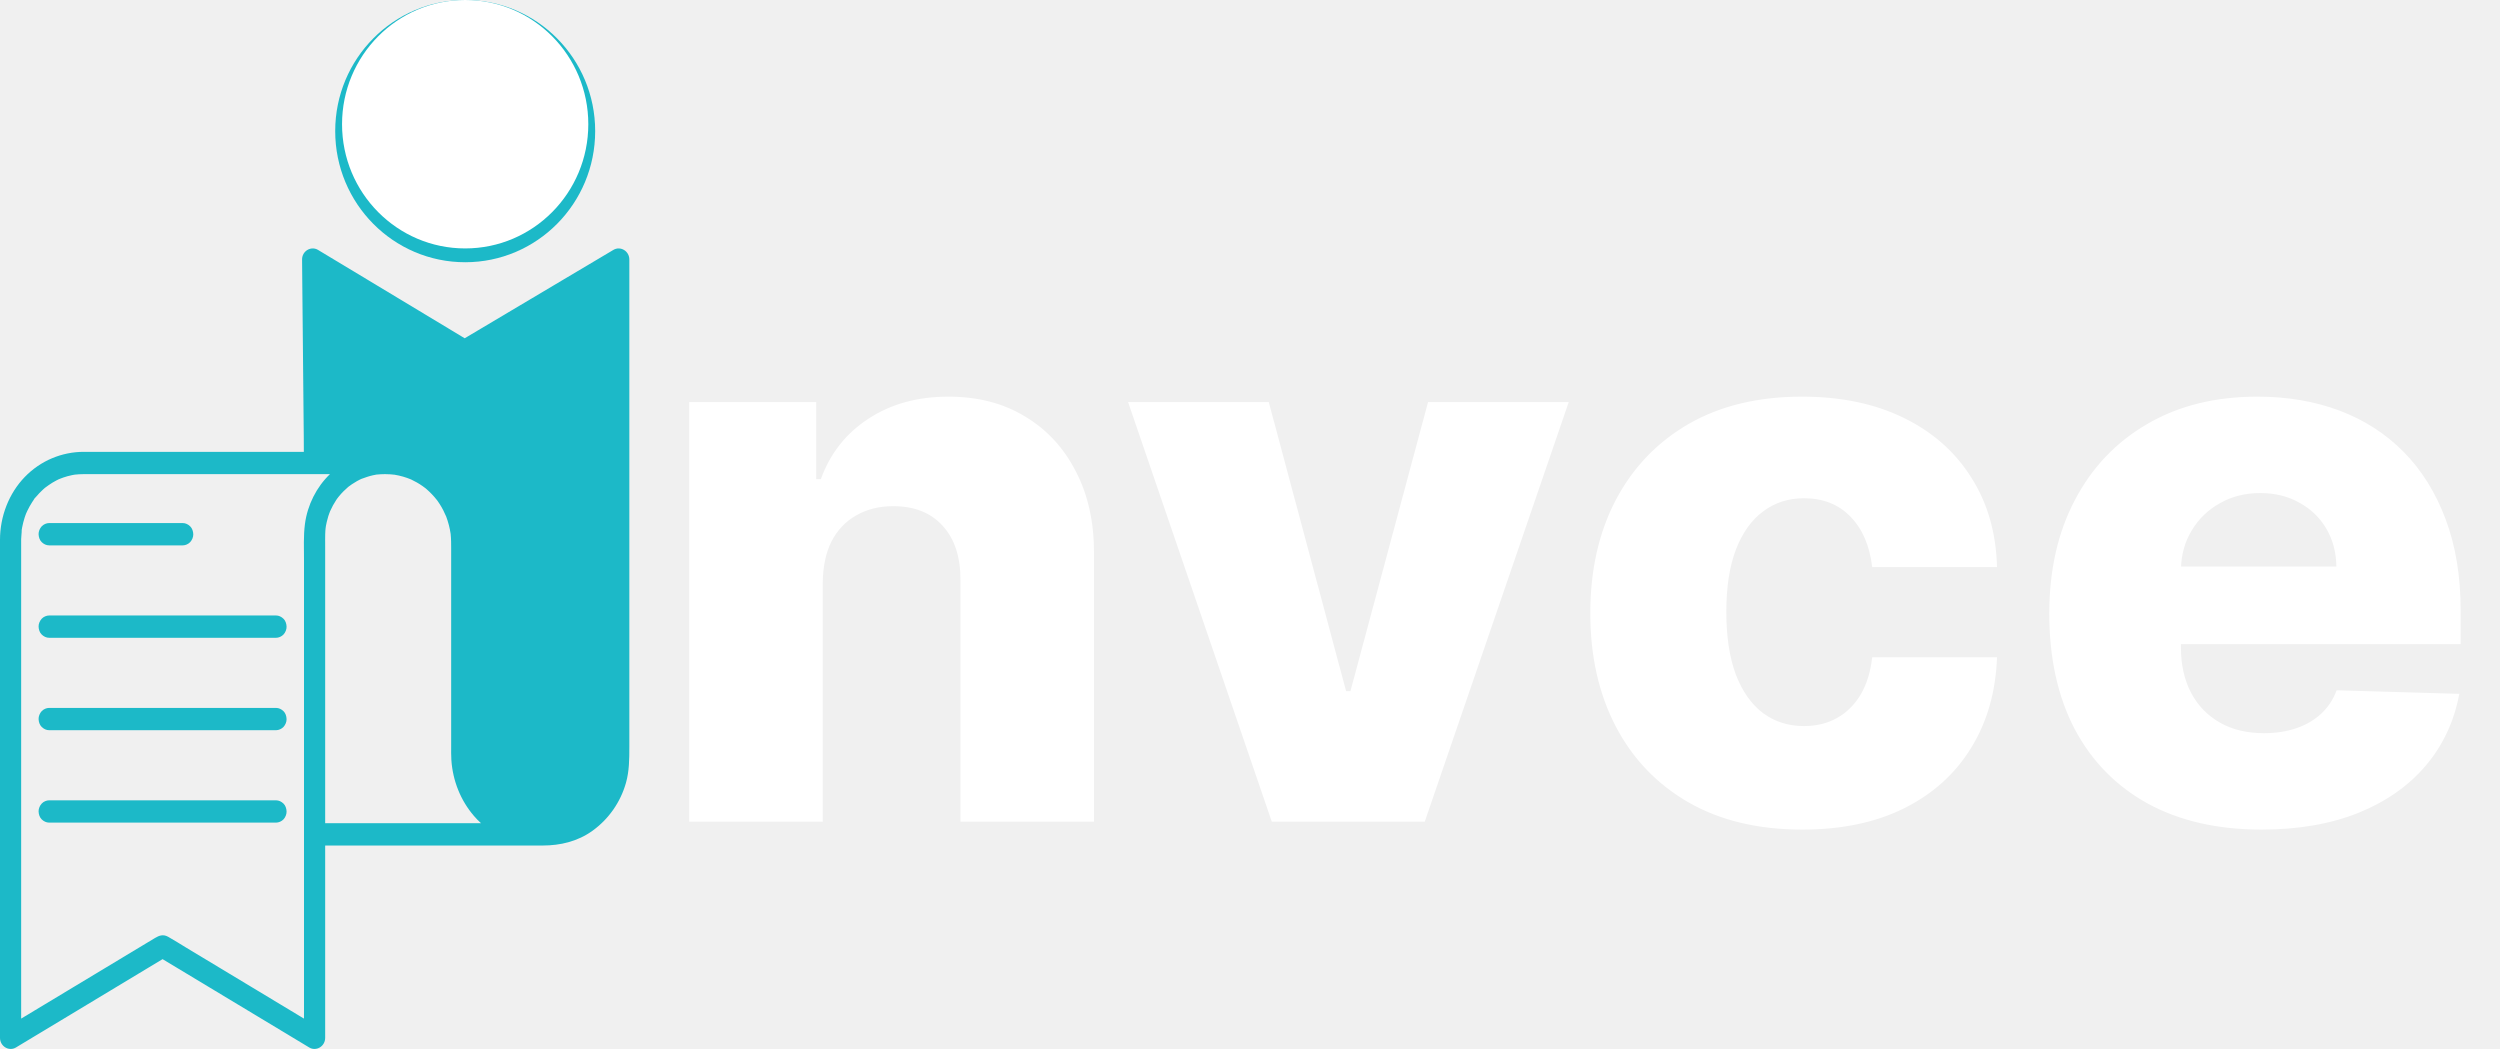
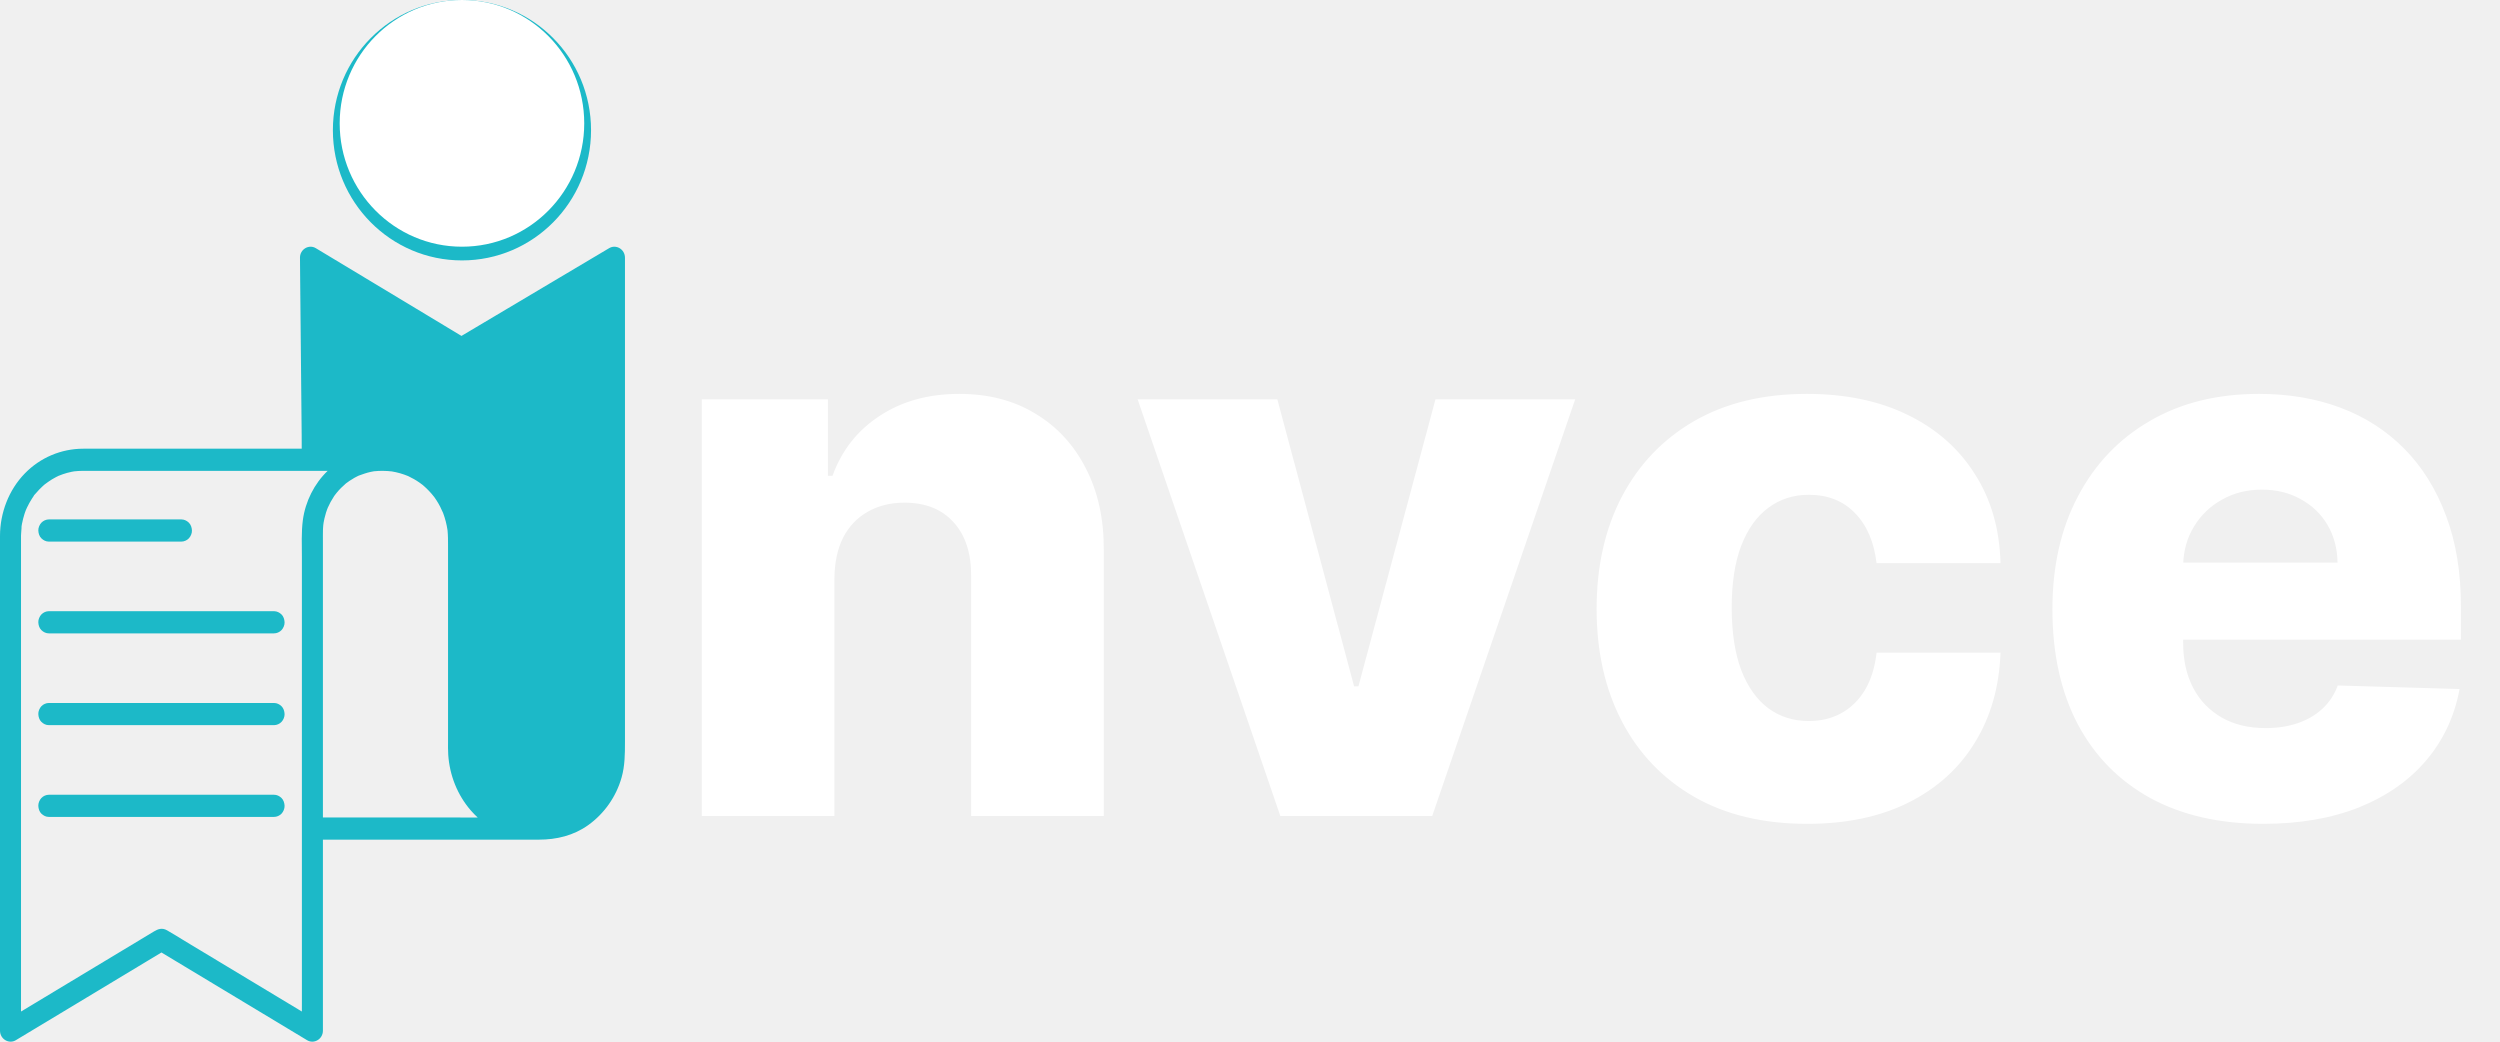
- <svg xmlns="http://www.w3.org/2000/svg" width="143" height="60" viewBox="0 0 143 60" fill="none">
-   <path d="M35.998 14.905C35.997 14.885 35.998 14.865 35.998 14.845C35.998 14.355 35.485 14.057 35.087 14.294C34.094 14.883 33.101 15.473 32.109 16.063C30.527 17.004 28.944 17.944 27.363 18.884C27.102 19.039 26.841 19.194 26.581 19.349C25.703 18.82 24.825 18.291 23.948 17.762C22.387 16.822 20.826 15.882 19.266 14.942C18.907 14.726 18.548 14.51 18.189 14.294C17.795 14.056 17.274 14.356 17.279 14.845C17.282 15.231 17.286 15.618 17.289 16.005C17.298 16.928 17.307 17.852 17.316 18.775C17.327 19.898 17.337 21.02 17.348 22.143C17.358 23.11 17.367 24.076 17.376 25.043C17.379 25.31 17.378 25.578 17.379 25.845C17.279 25.845 17.18 25.845 17.079 25.845C16.31 25.845 15.54 25.845 14.771 25.845C13.757 25.845 12.743 25.845 11.729 25.845C10.686 25.845 9.642 25.845 8.599 25.845C7.757 25.845 6.915 25.845 6.073 25.845C5.647 25.845 5.221 25.845 4.795 25.845C3.537 25.846 2.32 26.349 1.419 27.281C0.51 28.221 0.003 29.529 0 30.87C-0 31.102 0 31.333 0 31.565C0 32.084 0 32.603 0 33.122C0 33.872 0 34.622 0 35.372C0 36.303 0 37.233 0 38.164C0 39.21 0 40.256 0 41.301C0 42.411 0 43.52 0 44.63C0 45.747 0 46.865 0 47.983C0 49.052 0 50.121 0 51.191C0 52.157 0 53.123 0 54.089C0 54.895 0 55.701 0 56.508C0 57.099 0 57.691 0 58.282C0 58.602 0 58.924 0 59.245C0 59.285 0 59.325 0 59.365C0 59.852 0.514 60.156 0.911 59.916C1.89 59.327 2.869 58.737 3.848 58.148C5.408 57.208 6.969 56.267 8.529 55.327C8.786 55.172 9.043 55.018 9.3 54.863C10.177 55.391 11.054 55.919 11.931 56.448C13.492 57.388 15.053 58.328 16.613 59.268C16.972 59.484 17.331 59.7 17.689 59.916C18.087 60.156 18.6 59.852 18.6 59.365C18.6 59.03 18.6 58.695 18.6 58.359C18.6 57.467 18.6 56.574 18.6 55.681C18.6 54.401 18.6 53.121 18.6 51.841C18.6 50.682 18.6 49.523 18.6 48.364C18.891 48.364 19.182 48.364 19.473 48.364C19.923 48.364 20.373 48.364 20.823 48.364C21.372 48.364 21.921 48.364 22.47 48.364C23.069 48.364 23.668 48.364 24.267 48.364C24.877 48.364 25.485 48.364 26.094 48.364C26.658 48.364 27.222 48.364 27.786 48.364C28.264 48.364 28.742 48.364 29.221 48.364C29.565 48.364 29.909 48.364 30.253 48.364C30.415 48.364 30.577 48.365 30.74 48.364C30.747 48.364 30.754 48.364 30.762 48.364C30.842 48.364 30.922 48.364 31.003 48.364C31.015 48.364 31.026 48.364 31.038 48.364C32.053 48.364 33.041 48.131 33.89 47.52C34.804 46.862 35.49 45.898 35.806 44.776C35.995 44.101 35.998 43.423 35.998 42.732C35.998 41.961 35.998 41.191 35.998 40.421C35.998 39.23 35.998 38.039 35.998 36.848C35.998 35.396 35.998 33.945 35.998 32.493C35.998 30.925 35.998 29.357 35.998 27.79C35.998 26.27 35.998 24.75 35.998 23.23C35.998 21.901 35.998 20.573 35.998 19.245C35.998 18.269 35.998 17.292 35.998 16.316C35.998 15.845 36.003 15.375 35.998 14.905ZM15.338 57.029C13.773 56.087 12.209 55.145 10.645 54.202C10.302 53.996 9.963 53.776 9.614 53.582C9.337 53.428 9.105 53.509 8.87 53.651C8.693 53.757 8.516 53.864 8.34 53.97C6.848 54.868 5.357 55.767 3.865 56.665C2.98 57.198 2.095 57.731 1.21 58.265C1.21 58.003 1.21 57.742 1.21 57.481C1.21 56.778 1.21 56.076 1.21 55.374C1.21 54.486 1.21 53.598 1.21 52.71C1.21 51.691 1.21 50.672 1.21 49.654C1.21 48.559 1.21 47.465 1.21 46.371C1.21 45.255 1.21 44.14 1.21 43.025C1.21 41.944 1.21 40.863 1.21 39.782C1.21 38.791 1.21 37.799 1.21 36.807C1.21 35.96 1.21 35.112 1.21 34.265C1.21 33.616 1.21 32.968 1.21 32.319C1.21 31.926 1.21 31.533 1.21 31.14C1.21 31.054 1.21 30.969 1.21 30.883C1.21 30.872 1.21 30.86 1.21 30.848C1.211 30.671 1.245 30.489 1.242 30.313C1.243 30.306 1.244 30.299 1.245 30.293C1.252 30.248 1.26 30.205 1.268 30.161C1.286 30.066 1.307 29.973 1.331 29.88C1.354 29.787 1.381 29.696 1.41 29.605C1.423 29.564 1.438 29.523 1.452 29.482C1.458 29.465 1.484 29.398 1.492 29.377C1.5 29.358 1.508 29.34 1.511 29.333C1.529 29.293 1.547 29.254 1.565 29.215C1.605 29.131 1.647 29.049 1.693 28.968C1.737 28.887 1.785 28.808 1.834 28.731C1.857 28.695 1.881 28.66 1.905 28.625C1.917 28.607 1.929 28.59 1.94 28.572C1.983 28.51 1.942 28.558 1.925 28.589C1.953 28.524 2.034 28.453 2.077 28.401C2.136 28.331 2.197 28.264 2.259 28.199C2.322 28.133 2.387 28.07 2.453 28.009C2.484 27.98 2.515 27.952 2.547 27.925C2.557 27.917 2.567 27.908 2.577 27.9C2.715 27.799 2.85 27.698 2.996 27.61C3.073 27.563 3.152 27.519 3.232 27.478C3.269 27.458 3.307 27.441 3.344 27.422C3.348 27.42 3.352 27.417 3.358 27.414C3.361 27.413 3.366 27.411 3.371 27.409C3.533 27.343 3.697 27.284 3.866 27.238C3.954 27.214 4.044 27.193 4.133 27.175C4.172 27.167 4.21 27.161 4.249 27.154C4.264 27.152 4.282 27.149 4.289 27.148C4.441 27.131 4.593 27.123 4.745 27.122C4.769 27.122 4.793 27.122 4.816 27.122C4.977 27.122 5.137 27.122 5.297 27.122C5.974 27.122 6.65 27.122 7.326 27.122C8.296 27.122 9.267 27.122 10.238 27.122C11.285 27.122 12.333 27.122 13.381 27.122C14.29 27.122 15.199 27.122 16.108 27.122C16.661 27.122 17.214 27.122 17.768 27.122C17.843 27.122 17.919 27.122 17.995 27.122C18.126 27.122 18.258 27.122 18.39 27.122C18.55 27.122 18.711 27.122 18.872 27.122C18.106 27.854 17.587 28.885 17.444 29.962C17.352 30.659 17.389 31.375 17.389 32.076C17.389 32.32 17.389 32.563 17.389 32.807C17.389 33.303 17.389 33.799 17.389 34.295C17.389 35.312 17.389 36.329 17.389 37.346C17.389 38.715 17.389 40.085 17.389 41.454C17.389 42.992 17.389 44.531 17.389 46.069C17.389 47.606 17.389 49.144 17.389 50.681C17.389 52.045 17.389 53.408 17.389 54.771C17.389 55.787 17.389 56.802 17.389 57.818C17.389 57.966 17.388 58.115 17.387 58.264C16.705 57.853 16.021 57.441 15.338 57.029ZM24.718 47.087C24.109 47.087 23.5 47.087 22.892 47.087C22.328 47.087 21.764 47.087 21.2 47.087C20.721 47.087 20.243 47.087 19.765 47.087C19.421 47.087 19.077 47.087 18.733 47.087C18.689 47.087 18.644 47.087 18.6 47.087C18.6 45.63 18.6 44.172 18.6 42.715C18.6 41.293 18.6 39.871 18.6 38.449C18.6 37.32 18.6 36.191 18.6 35.062C18.6 34.397 18.6 33.732 18.6 33.067C18.6 32.457 18.6 31.847 18.6 31.237C18.6 31.005 18.595 30.772 18.602 30.54C18.604 30.479 18.607 30.418 18.611 30.357C18.614 30.319 18.617 30.282 18.621 30.244C18.621 30.241 18.621 30.236 18.622 30.23C18.618 30.302 18.623 30.214 18.627 30.19C18.632 30.153 18.638 30.116 18.644 30.079C18.657 30.006 18.672 29.934 18.688 29.862C18.715 29.747 18.745 29.634 18.78 29.522C18.8 29.459 18.822 29.398 18.844 29.337C18.846 29.33 18.85 29.318 18.854 29.307C18.853 29.308 18.853 29.31 18.852 29.312C18.822 29.409 18.87 29.268 18.879 29.248C18.979 29.019 19.099 28.8 19.236 28.593C19.252 28.57 19.269 28.547 19.284 28.523C19.286 28.521 19.287 28.519 19.289 28.517C19.323 28.472 19.357 28.427 19.393 28.384C19.473 28.286 19.557 28.193 19.646 28.104C19.729 28.02 19.817 27.94 19.906 27.863C19.924 27.847 19.998 27.797 19.925 27.846C19.84 27.903 19.952 27.826 19.962 27.819C20.017 27.777 20.074 27.737 20.131 27.698C20.223 27.636 20.317 27.578 20.414 27.523C20.468 27.493 20.524 27.464 20.579 27.436C20.605 27.424 20.63 27.412 20.654 27.4C20.657 27.398 20.659 27.398 20.661 27.397C20.661 27.397 20.662 27.396 20.662 27.396C20.889 27.316 21.108 27.233 21.343 27.183C21.406 27.169 21.468 27.159 21.531 27.147C21.537 27.146 21.542 27.145 21.547 27.144C21.562 27.143 21.577 27.143 21.583 27.142C21.713 27.129 21.843 27.123 21.974 27.122C22.001 27.122 22.027 27.122 22.054 27.122C22.058 27.122 22.062 27.122 22.066 27.122C22.234 27.123 22.402 27.134 22.57 27.154C22.892 27.207 23.207 27.297 23.51 27.423C23.74 27.531 23.962 27.657 24.171 27.804C24.23 27.846 24.288 27.889 24.345 27.933C24.346 27.934 24.347 27.935 24.348 27.936C24.369 27.953 24.389 27.97 24.409 27.988C24.514 28.08 24.615 28.176 24.711 28.278C24.808 28.38 24.9 28.486 24.987 28.597C25.003 28.618 25.02 28.64 25.036 28.661C25.037 28.662 25.038 28.663 25.038 28.665C25.078 28.721 25.116 28.778 25.153 28.836C25.296 29.06 25.418 29.298 25.522 29.546C25.641 29.865 25.727 30.197 25.777 30.536C25.808 30.836 25.807 31.136 25.807 31.439C25.807 31.875 25.807 32.311 25.807 32.748C25.807 33.403 25.807 34.058 25.807 34.713C25.807 35.475 25.807 36.237 25.807 36.999C25.807 37.766 25.807 38.533 25.807 39.3C25.807 39.967 25.807 40.633 25.807 41.3C25.807 41.761 25.807 42.223 25.807 42.684C25.807 42.946 25.8 43.209 25.818 43.47C25.898 44.664 26.348 45.787 27.112 46.674C27.237 46.82 27.372 46.958 27.514 47.088C27.181 47.088 26.848 47.088 26.515 47.088C25.917 47.087 25.318 47.087 24.718 47.087Z" fill="#1CB9C8" />
+ <svg xmlns="http://www.w3.org/2000/svg" width="144" height="60" viewBox="0 0 144 60" fill="none">
+   <path d="M35.998 14.905C35.997 14.885 35.998 14.865 35.998 14.845C35.998 14.355 35.485 14.057 35.087 14.294C34.094 14.883 33.101 15.474 32.109 16.063C30.527 17.004 28.944 17.944 27.363 18.884C27.102 19.039 26.841 19.194 26.581 19.349C25.703 18.82 24.825 18.291 23.948 17.762C22.387 16.822 20.826 15.882 19.266 14.942C18.907 14.726 18.548 14.51 18.189 14.294C17.795 14.056 17.274 14.356 17.279 14.845C17.282 15.232 17.286 15.618 17.289 16.005C17.298 16.928 17.307 17.852 17.316 18.775C17.327 19.898 17.337 21.02 17.348 22.143C17.358 23.11 17.367 24.076 17.376 25.043C17.379 25.31 17.378 25.578 17.379 25.845C17.279 25.845 17.18 25.845 17.079 25.845C16.31 25.845 15.54 25.845 14.771 25.845C13.757 25.845 12.743 25.845 11.729 25.845C10.686 25.845 9.642 25.845 8.599 25.845C7.757 25.845 6.915 25.845 6.073 25.845C5.647 25.845 5.221 25.845 4.795 25.845C3.537 25.846 2.32 26.349 1.419 27.281C0.51 28.221 0.003 29.529 0 30.87C-0 31.102 0 31.333 0 31.565C0 32.084 0 32.603 0 33.122C0 33.872 0 34.622 0 35.372C0 36.303 0 37.233 0 38.164C0 39.21 0 40.256 0 41.301C0 42.411 0 43.52 0 44.63C0 45.747 0 46.865 0 47.983C0 49.052 0 50.121 0 51.191C0 52.157 0 53.123 0 54.089C0 54.895 0 55.701 0 56.508C0 57.099 0 57.691 0 58.282C0 58.602 0 58.924 0 59.245C0 59.285 0 59.325 0 59.365C0 59.853 0.514 60.156 0.911 59.916C1.89 59.327 2.869 58.737 3.848 58.148C5.408 57.208 6.969 56.267 8.529 55.327C8.786 55.172 9.043 55.018 9.3 54.863C10.177 55.391 11.054 55.919 11.931 56.448C13.492 57.388 15.053 58.328 16.613 59.268C16.972 59.484 17.331 59.7 17.689 59.916C18.087 60.156 18.6 59.853 18.6 59.365C18.6 59.03 18.6 58.695 18.6 58.359C18.6 57.467 18.6 56.574 18.6 55.681C18.6 54.402 18.6 53.121 18.6 51.841C18.6 50.682 18.6 49.523 18.6 48.364C18.891 48.364 19.182 48.364 19.473 48.364C19.923 48.364 20.373 48.364 20.823 48.364C21.372 48.364 21.921 48.364 22.47 48.364C23.069 48.364 23.668 48.364 24.267 48.364C24.877 48.364 25.485 48.364 26.094 48.364C26.658 48.364 27.222 48.364 27.786 48.364C28.264 48.364 28.742 48.364 29.221 48.364C29.565 48.364 29.909 48.364 30.253 48.364C30.415 48.364 30.577 48.365 30.74 48.364C30.747 48.364 30.754 48.364 30.762 48.364C30.842 48.364 30.922 48.364 31.003 48.364C31.015 48.364 31.026 48.364 31.038 48.364C32.053 48.364 33.041 48.131 33.89 47.52C34.804 46.862 35.49 45.898 35.806 44.776C35.995 44.101 35.998 43.423 35.998 42.732C35.998 41.961 35.998 41.191 35.998 40.421C35.998 39.23 35.998 38.039 35.998 36.848C35.998 35.397 35.998 33.945 35.998 32.493C35.998 30.925 35.998 29.357 35.998 27.79C35.998 26.27 35.998 24.75 35.998 23.23C35.998 21.901 35.998 20.573 35.998 19.245C35.998 18.269 35.998 17.292 35.998 16.316C35.998 15.845 36.003 15.375 35.998 14.905ZM15.338 57.029C13.773 56.087 12.209 55.145 10.645 54.202C10.302 53.996 9.963 53.776 9.614 53.582C9.337 53.428 9.105 53.509 8.87 53.651C8.693 53.757 8.516 53.864 8.34 53.97C6.848 54.868 5.357 55.767 3.865 56.665C2.98 57.198 2.095 57.731 1.21 58.265C1.21 58.003 1.21 57.742 1.21 57.481C1.21 56.778 1.21 56.076 1.21 55.374C1.21 54.486 1.21 53.598 1.21 52.71C1.21 51.691 1.21 50.672 1.21 49.654C1.21 48.559 1.21 47.465 1.21 46.371C1.21 45.256 1.21 44.14 1.21 43.025C1.21 41.944 1.21 40.863 1.21 39.782C1.21 38.791 1.21 37.799 1.21 36.807C1.21 35.96 1.21 35.112 1.21 34.265C1.21 33.616 1.21 32.968 1.21 32.319C1.21 31.926 1.21 31.533 1.21 31.14C1.21 31.054 1.21 30.969 1.21 30.883C1.21 30.872 1.21 30.86 1.21 30.848C1.211 30.671 1.245 30.489 1.242 30.313C1.243 30.306 1.244 30.299 1.245 30.293C1.252 30.248 1.26 30.205 1.268 30.161C1.286 30.066 1.307 29.973 1.331 29.88C1.354 29.787 1.381 29.696 1.41 29.605C1.423 29.564 1.438 29.523 1.452 29.482C1.458 29.465 1.484 29.398 1.492 29.377C1.5 29.358 1.508 29.34 1.511 29.333C1.529 29.293 1.547 29.254 1.565 29.215C1.605 29.131 1.647 29.049 1.693 28.968C1.737 28.887 1.785 28.808 1.834 28.731C1.857 28.695 1.881 28.66 1.905 28.625C1.917 28.607 1.929 28.59 1.94 28.572C1.983 28.51 1.942 28.558 1.925 28.589C1.953 28.524 2.034 28.453 2.077 28.401C2.136 28.332 2.197 28.264 2.259 28.199C2.322 28.133 2.387 28.07 2.453 28.009C2.484 27.98 2.515 27.952 2.547 27.925C2.557 27.917 2.567 27.908 2.577 27.9C2.715 27.799 2.85 27.698 2.996 27.61C3.073 27.563 3.152 27.519 3.232 27.478C3.269 27.458 3.307 27.441 3.344 27.422C3.348 27.42 3.352 27.417 3.358 27.414C3.361 27.413 3.366 27.411 3.371 27.409C3.533 27.344 3.697 27.284 3.866 27.238C3.954 27.214 4.044 27.193 4.133 27.175C4.172 27.167 4.21 27.161 4.249 27.154C4.264 27.152 4.282 27.149 4.289 27.148C4.441 27.131 4.593 27.123 4.745 27.122C4.769 27.122 4.793 27.122 4.816 27.122C4.977 27.122 5.137 27.122 5.297 27.122C5.974 27.122 6.65 27.122 7.326 27.122C8.296 27.122 9.267 27.122 10.238 27.122C11.285 27.122 12.333 27.122 13.381 27.122C14.29 27.122 15.199 27.122 16.108 27.122C16.661 27.122 17.214 27.122 17.768 27.122C17.843 27.122 17.919 27.122 17.995 27.122C18.126 27.122 18.258 27.122 18.39 27.122C18.55 27.122 18.711 27.122 18.872 27.122C18.106 27.854 17.587 28.885 17.444 29.962C17.352 30.659 17.389 31.375 17.389 32.076C17.389 32.32 17.389 32.563 17.389 32.807C17.389 33.303 17.389 33.799 17.389 34.295C17.389 35.312 17.389 36.329 17.389 37.346C17.389 38.715 17.389 40.085 17.389 41.454C17.389 42.992 17.389 44.531 17.389 46.069C17.389 47.606 17.389 49.144 17.389 50.681C17.389 52.045 17.389 53.408 17.389 54.771C17.389 55.787 17.389 56.802 17.389 57.818C17.389 57.966 17.388 58.115 17.387 58.264C16.705 57.853 16.021 57.441 15.338 57.029ZM24.718 47.087C24.109 47.087 23.5 47.087 22.892 47.087C22.328 47.087 21.764 47.087 21.2 47.087C20.721 47.087 20.243 47.087 19.765 47.087C19.421 47.087 19.077 47.087 18.733 47.087C18.689 47.087 18.644 47.087 18.6 47.087C18.6 45.63 18.6 44.172 18.6 42.715C18.6 41.293 18.6 39.871 18.6 38.449C18.6 37.32 18.6 36.191 18.6 35.062C18.6 34.397 18.6 33.732 18.6 33.067C18.6 32.457 18.6 31.847 18.6 31.237C18.6 31.005 18.595 30.772 18.602 30.54C18.604 30.48 18.607 30.418 18.611 30.357C18.614 30.32 18.617 30.282 18.621 30.244C18.621 30.241 18.621 30.236 18.622 30.23C18.618 30.302 18.623 30.214 18.627 30.19C18.632 30.153 18.638 30.116 18.644 30.079C18.657 30.006 18.672 29.934 18.688 29.862C18.715 29.747 18.745 29.634 18.78 29.522C18.8 29.459 18.822 29.398 18.844 29.337C18.846 29.33 18.85 29.318 18.854 29.307C18.853 29.308 18.853 29.31 18.852 29.312C18.822 29.409 18.87 29.268 18.879 29.248C18.979 29.019 19.099 28.8 19.236 28.593C19.252 28.57 19.269 28.547 19.284 28.523C19.286 28.521 19.287 28.519 19.289 28.517C19.323 28.472 19.357 28.427 19.393 28.384C19.473 28.286 19.557 28.193 19.646 28.104C19.729 28.02 19.817 27.94 19.906 27.863C19.924 27.847 19.998 27.798 19.925 27.846C19.84 27.903 19.952 27.826 19.962 27.819C20.017 27.778 20.074 27.737 20.131 27.698C20.223 27.636 20.317 27.578 20.414 27.523C20.468 27.493 20.524 27.464 20.579 27.436C20.605 27.424 20.63 27.412 20.654 27.4C20.657 27.398 20.659 27.398 20.661 27.397C20.661 27.397 20.662 27.396 20.662 27.396C20.889 27.316 21.108 27.233 21.343 27.183C21.406 27.169 21.468 27.159 21.531 27.147C21.537 27.147 21.542 27.145 21.547 27.144C21.562 27.143 21.577 27.143 21.583 27.142C21.713 27.129 21.843 27.123 21.974 27.122C22.001 27.122 22.027 27.122 22.054 27.122C22.058 27.122 22.062 27.122 22.066 27.122C22.234 27.123 22.402 27.134 22.57 27.154C22.892 27.207 23.207 27.297 23.51 27.423C23.74 27.531 23.962 27.657 24.171 27.804C24.23 27.846 24.288 27.889 24.345 27.933C24.346 27.934 24.347 27.935 24.348 27.936C24.369 27.953 24.389 27.97 24.409 27.988C24.514 28.08 24.615 28.176 24.711 28.278C24.808 28.38 24.9 28.486 24.987 28.597C25.003 28.618 25.02 28.64 25.036 28.661C25.037 28.662 25.038 28.663 25.038 28.665C25.078 28.721 25.116 28.778 25.153 28.836C25.296 29.06 25.418 29.298 25.522 29.546C25.641 29.865 25.727 30.197 25.777 30.536C25.808 30.836 25.807 31.136 25.807 31.439C25.807 31.875 25.807 32.311 25.807 32.748C25.807 33.403 25.807 34.058 25.807 34.713C25.807 35.475 25.807 36.237 25.807 36.999C25.807 37.766 25.807 38.533 25.807 39.3C25.807 39.967 25.807 40.633 25.807 41.3C25.807 41.761 25.807 42.223 25.807 42.684C25.807 42.946 25.8 43.209 25.818 43.47C25.898 44.665 26.348 45.787 27.112 46.674C27.237 46.82 27.372 46.958 27.514 47.088C27.181 47.088 26.848 47.088 26.515 47.088C25.917 47.087 25.318 47.087 24.718 47.087Z" fill="#1CB9C8" />
  <path d="M2.813 31.196C2.881 31.196 2.949 31.196 3.018 31.196C3.203 31.196 3.388 31.196 3.574 31.196C3.847 31.196 4.12 31.196 4.393 31.196C4.728 31.196 5.062 31.196 5.397 31.196C5.763 31.196 6.13 31.196 6.496 31.196C6.865 31.196 7.236 31.196 7.605 31.196C7.949 31.196 8.292 31.196 8.635 31.196C8.927 31.196 9.219 31.196 9.51 31.196C9.72 31.196 9.929 31.196 10.139 31.196C10.239 31.196 10.338 31.197 10.437 31.196C10.442 31.196 10.446 31.196 10.45 31.196C10.605 31.196 10.768 31.125 10.878 31.009C10.983 30.899 11.062 30.717 11.056 30.558C11.049 30.393 10.997 30.222 10.878 30.106C10.76 29.992 10.614 29.919 10.45 29.919C10.382 29.919 10.314 29.919 10.245 29.919C10.06 29.919 9.874 29.919 9.689 29.919C9.416 29.919 9.143 29.919 8.87 29.919C8.535 29.919 8.201 29.919 7.866 29.919C7.5 29.919 7.133 29.919 6.767 29.919C6.398 29.919 6.027 29.919 5.658 29.919C5.314 29.919 4.971 29.919 4.628 29.919C4.336 29.919 4.044 29.919 3.753 29.919C3.543 29.919 3.334 29.919 3.124 29.919C3.024 29.919 2.925 29.919 2.826 29.919C2.821 29.919 2.817 29.919 2.813 29.919C2.658 29.919 2.494 29.991 2.385 30.106C2.28 30.217 2.201 30.399 2.207 30.558C2.214 30.723 2.266 30.894 2.385 31.009C2.503 31.124 2.649 31.196 2.813 31.196Z" fill="#1CB9C8" />
-   <path d="M15.787 35.205C15.67 35.205 15.554 35.205 15.437 35.205C15.123 35.205 14.809 35.205 14.495 35.205C14.03 35.205 13.564 35.205 13.098 35.205C12.53 35.205 11.962 35.205 11.394 35.205C10.774 35.205 10.153 35.205 9.533 35.205C8.903 35.205 8.273 35.205 7.643 35.205C7.059 35.205 6.475 35.205 5.892 35.205C5.397 35.205 4.903 35.205 4.407 35.205C4.051 35.205 3.696 35.205 3.34 35.205C3.171 35.205 3.003 35.204 2.835 35.205C2.828 35.205 2.821 35.205 2.813 35.205C2.658 35.205 2.494 35.276 2.385 35.392C2.28 35.503 2.201 35.684 2.207 35.844C2.214 36.009 2.266 36.18 2.385 36.295C2.503 36.41 2.649 36.482 2.813 36.482C2.93 36.482 3.046 36.482 3.162 36.482C3.476 36.482 3.791 36.482 4.105 36.482C4.57 36.482 5.036 36.482 5.502 36.482C6.07 36.482 6.638 36.482 7.206 36.482C7.826 36.482 8.446 36.482 9.066 36.482C9.696 36.482 10.327 36.482 10.957 36.482C11.541 36.482 12.124 36.482 12.708 36.482C13.202 36.482 13.697 36.482 14.193 36.482C14.549 36.482 14.904 36.482 15.26 36.482C15.428 36.482 15.596 36.483 15.765 36.482C15.772 36.482 15.779 36.482 15.787 36.482C15.942 36.482 16.105 36.411 16.215 36.295C16.32 36.184 16.399 36.003 16.392 35.844C16.386 35.678 16.334 35.508 16.215 35.392C16.096 35.278 15.951 35.205 15.787 35.205Z" fill="#1CB9C8" />
-   <path d="M15.787 40.492C15.67 40.492 15.554 40.492 15.437 40.492C15.123 40.492 14.809 40.492 14.495 40.492C14.03 40.492 13.564 40.492 13.098 40.492C12.53 40.492 11.962 40.492 11.394 40.492C10.774 40.492 10.153 40.492 9.533 40.492C8.903 40.492 8.273 40.492 7.643 40.492C7.059 40.492 6.475 40.492 5.892 40.492C5.397 40.492 4.903 40.492 4.407 40.492C4.051 40.492 3.696 40.492 3.34 40.492C3.171 40.492 3.003 40.49 2.835 40.492C2.828 40.492 2.821 40.492 2.813 40.492C2.658 40.492 2.494 40.563 2.385 40.678C2.28 40.789 2.201 40.971 2.207 41.13C2.214 41.295 2.266 41.466 2.385 41.581C2.503 41.696 2.649 41.768 2.813 41.768C2.93 41.768 3.046 41.768 3.162 41.768C3.476 41.768 3.791 41.768 4.105 41.768C4.57 41.768 5.036 41.768 5.502 41.768C6.07 41.768 6.638 41.768 7.206 41.768C7.826 41.768 8.446 41.768 9.066 41.768C9.696 41.768 10.327 41.768 10.957 41.768C11.541 41.768 12.124 41.768 12.708 41.768C13.202 41.768 13.697 41.768 14.193 41.768C14.549 41.768 14.904 41.768 15.26 41.768C15.428 41.768 15.596 41.77 15.765 41.768C15.772 41.768 15.779 41.768 15.787 41.768C15.942 41.768 16.105 41.697 16.215 41.581C16.32 41.471 16.399 41.289 16.392 41.13C16.386 40.965 16.334 40.794 16.215 40.678C16.096 40.564 15.951 40.492 15.787 40.492Z" fill="#1CB9C8" />
-   <path d="M15.787 45.778C15.67 45.778 15.554 45.778 15.437 45.778C15.123 45.778 14.809 45.778 14.495 45.778C14.03 45.778 13.564 45.778 13.098 45.778C12.53 45.778 11.962 45.778 11.394 45.778C10.774 45.778 10.153 45.778 9.533 45.778C8.903 45.778 8.273 45.778 7.643 45.778C7.059 45.778 6.475 45.778 5.892 45.778C5.397 45.778 4.903 45.778 4.407 45.778C4.051 45.778 3.696 45.778 3.34 45.778C3.171 45.778 3.003 45.777 2.835 45.778C2.828 45.778 2.821 45.778 2.813 45.778C2.658 45.778 2.494 45.849 2.385 45.965C2.28 46.075 2.201 46.257 2.207 46.416C2.214 46.581 2.266 46.752 2.385 46.868C2.503 46.982 2.649 47.054 2.813 47.054C2.93 47.054 3.046 47.054 3.162 47.054C3.476 47.054 3.791 47.054 4.105 47.054C4.57 47.054 5.036 47.054 5.502 47.054C6.07 47.054 6.638 47.054 7.206 47.054C7.826 47.054 8.446 47.054 9.066 47.054C9.696 47.054 10.327 47.054 10.957 47.054C11.541 47.054 12.124 47.054 12.708 47.054C13.202 47.054 13.697 47.054 14.193 47.054C14.549 47.054 14.904 47.054 15.26 47.054C15.428 47.054 15.596 47.056 15.765 47.054C15.772 47.054 15.779 47.054 15.787 47.054C15.942 47.054 16.105 46.983 16.215 46.868C16.32 46.757 16.399 46.575 16.392 46.416C16.386 46.251 16.334 46.08 16.215 45.965C16.096 45.85 15.951 45.778 15.787 45.778Z" fill="#1CB9C8" />
+   <path d="M15.786 35.205C15.67 35.205 15.553 35.205 15.437 35.205C15.123 35.205 14.809 35.205 14.495 35.205C14.029 35.205 13.564 35.205 13.098 35.205C12.53 35.205 11.962 35.205 11.393 35.205C10.773 35.205 10.153 35.205 9.533 35.205C8.903 35.205 8.272 35.205 7.642 35.205C7.059 35.205 6.475 35.205 5.892 35.205C5.397 35.205 4.902 35.205 4.407 35.205C4.051 35.205 3.695 35.205 3.339 35.205C3.171 35.205 3.003 35.204 2.835 35.205C2.827 35.205 2.82 35.205 2.812 35.205C2.657 35.205 2.494 35.276 2.384 35.392C2.279 35.503 2.2 35.684 2.207 35.844C2.214 36.009 2.265 36.18 2.384 36.295C2.502 36.41 2.648 36.482 2.812 36.482C2.929 36.482 3.045 36.482 3.162 36.482C3.476 36.482 3.79 36.482 4.104 36.482C4.57 36.482 5.035 36.482 5.501 36.482C6.069 36.482 6.637 36.482 7.206 36.482C7.826 36.482 8.446 36.482 9.066 36.482C9.696 36.482 10.326 36.482 10.957 36.482C11.54 36.482 12.124 36.482 12.707 36.482C13.202 36.482 13.697 36.482 14.192 36.482C14.548 36.482 14.904 36.482 15.26 36.482C15.428 36.482 15.596 36.483 15.764 36.482C15.771 36.482 15.779 36.482 15.786 36.482C15.942 36.482 16.105 36.411 16.215 36.295C16.32 36.184 16.399 36.003 16.392 35.844C16.385 35.678 16.333 35.508 16.215 35.392C16.096 35.278 15.95 35.205 15.786 35.205Z" fill="#1CB9C8" />
+   <path d="M15.786 40.492C15.67 40.492 15.553 40.492 15.437 40.492C15.123 40.492 14.809 40.492 14.495 40.492C14.029 40.492 13.564 40.492 13.098 40.492C12.53 40.492 11.962 40.492 11.393 40.492C10.773 40.492 10.153 40.492 9.533 40.492C8.903 40.492 8.272 40.492 7.642 40.492C7.059 40.492 6.475 40.492 5.892 40.492C5.397 40.492 4.902 40.492 4.407 40.492C4.051 40.492 3.695 40.492 3.339 40.492C3.171 40.492 3.003 40.49 2.835 40.492C2.827 40.492 2.82 40.492 2.812 40.492C2.657 40.492 2.494 40.563 2.384 40.678C2.279 40.789 2.2 40.971 2.207 41.13C2.214 41.295 2.265 41.466 2.384 41.581C2.502 41.696 2.648 41.768 2.812 41.768C2.929 41.768 3.045 41.768 3.162 41.768C3.476 41.768 3.79 41.768 4.104 41.768C4.57 41.768 5.035 41.768 5.501 41.768C6.069 41.768 6.637 41.768 7.206 41.768C7.826 41.768 8.446 41.768 9.066 41.768C9.696 41.768 10.326 41.768 10.957 41.768C11.54 41.768 12.124 41.768 12.707 41.768C13.202 41.768 13.697 41.768 14.192 41.768C14.548 41.768 14.904 41.768 15.26 41.768C15.428 41.768 15.596 41.77 15.764 41.768C15.771 41.768 15.779 41.768 15.786 41.768C15.942 41.768 16.105 41.697 16.215 41.581C16.32 41.471 16.399 41.289 16.392 41.13C16.385 40.965 16.333 40.794 16.215 40.678C16.096 40.564 15.95 40.492 15.786 40.492Z" fill="#1CB9C8" />
+   <path d="M15.786 45.778C15.67 45.778 15.553 45.778 15.437 45.778C15.123 45.778 14.809 45.778 14.495 45.778C14.029 45.778 13.564 45.778 13.098 45.778C12.53 45.778 11.962 45.778 11.393 45.778C10.773 45.778 10.153 45.778 9.533 45.778C8.903 45.778 8.272 45.778 7.642 45.778C7.059 45.778 6.475 45.778 5.892 45.778C5.397 45.778 4.902 45.778 4.407 45.778C4.051 45.778 3.695 45.778 3.339 45.778C3.171 45.778 3.003 45.777 2.835 45.778C2.827 45.778 2.82 45.778 2.812 45.778C2.657 45.778 2.494 45.849 2.384 45.965C2.279 46.075 2.2 46.257 2.207 46.416C2.214 46.581 2.265 46.752 2.384 46.868C2.502 46.982 2.648 47.054 2.812 47.054C2.929 47.054 3.045 47.054 3.162 47.054C3.476 47.054 3.79 47.054 4.104 47.054C4.57 47.054 5.035 47.054 5.501 47.054C6.069 47.054 6.637 47.054 7.206 47.054C7.826 47.054 8.446 47.054 9.066 47.054C9.696 47.054 10.326 47.054 10.957 47.054C11.54 47.054 12.124 47.054 12.707 47.054C13.202 47.054 13.697 47.054 14.192 47.054C14.548 47.054 14.904 47.054 15.26 47.054C15.428 47.054 15.596 47.056 15.764 47.054C15.771 47.054 15.779 47.054 15.786 47.054C15.942 47.054 16.105 46.983 16.215 46.868C16.32 46.757 16.399 46.575 16.392 46.416C16.385 46.251 16.333 46.08 16.215 45.965C16.096 45.85 15.95 45.778 15.786 45.778Z" fill="#1CB9C8" />
  <ellipse cx="26.609" cy="7.5" rx="7.435" ry="7.5" fill="#1CB9C8" />
-   <ellipse cx="26.608" cy="7.105" rx="7.043" ry="7.105" fill="white" />
-   <path d="M47.062 33.312V47H39.422V23H46.688V27.406H46.953C47.484 25.938 48.391 24.787 49.672 23.953C50.953 23.109 52.479 22.688 54.25 22.688C55.938 22.688 57.401 23.068 58.641 23.828C59.891 24.578 60.859 25.63 61.547 26.984C62.245 28.328 62.589 29.901 62.578 31.703V47H54.938V33.203C54.948 31.87 54.609 30.828 53.922 30.078C53.245 29.328 52.302 28.953 51.094 28.953C50.292 28.953 49.583 29.13 48.969 29.484C48.365 29.828 47.896 30.323 47.562 30.969C47.24 31.615 47.073 32.396 47.062 33.312ZM89.731 23L81.496 47H72.746L64.527 23H72.574L76.996 39.531H77.246L81.684 23H89.731ZM103.09 47.453C100.559 47.453 98.387 46.932 96.574 45.891C94.772 44.849 93.387 43.401 92.418 41.547C91.449 39.682 90.965 37.526 90.965 35.078C90.965 32.62 91.449 30.463 92.418 28.609C93.397 26.745 94.788 25.292 96.59 24.25C98.402 23.208 100.564 22.688 103.074 22.688C105.293 22.688 107.225 23.088 108.871 23.891C110.527 24.693 111.819 25.828 112.746 27.297C113.684 28.755 114.178 30.469 114.23 32.438H107.09C106.944 31.208 106.527 30.245 105.84 29.547C105.163 28.849 104.277 28.5 103.184 28.5C102.298 28.5 101.522 28.75 100.855 29.25C100.189 29.74 99.668 30.469 99.293 31.438C98.928 32.396 98.746 33.583 98.746 35C98.746 36.417 98.928 37.615 99.293 38.594C99.668 39.562 100.189 40.297 100.855 40.797C101.522 41.286 102.298 41.531 103.184 41.531C103.892 41.531 104.517 41.38 105.059 41.078C105.611 40.776 106.064 40.333 106.418 39.75C106.772 39.156 106.996 38.438 107.09 37.594H114.23C114.158 39.573 113.663 41.302 112.746 42.781C111.84 44.26 110.564 45.411 108.918 46.234C107.283 47.047 105.34 47.453 103.09 47.453ZM129.359 47.453C126.849 47.453 124.682 46.958 122.859 45.969C121.047 44.969 119.651 43.547 118.672 41.703C117.703 39.849 117.219 37.646 117.219 35.094C117.219 32.615 117.708 30.448 118.688 28.594C119.667 26.729 121.047 25.281 122.828 24.25C124.609 23.208 126.708 22.688 129.125 22.688C130.833 22.688 132.396 22.953 133.813 23.484C135.229 24.016 136.453 24.802 137.484 25.844C138.516 26.885 139.318 28.172 139.891 29.703C140.464 31.224 140.75 32.969 140.75 34.938V36.844H119.891V32.406H133.641C133.63 31.594 133.438 30.87 133.063 30.234C132.688 29.599 132.172 29.104 131.516 28.75C130.87 28.385 130.125 28.203 129.281 28.203C128.427 28.203 127.661 28.396 126.984 28.781C126.307 29.156 125.771 29.672 125.375 30.328C124.979 30.974 124.771 31.708 124.75 32.531V37.047C124.75 38.026 124.943 38.885 125.328 39.625C125.714 40.354 126.26 40.922 126.969 41.328C127.677 41.734 128.521 41.938 129.5 41.938C130.177 41.938 130.792 41.844 131.344 41.656C131.896 41.469 132.37 41.193 132.766 40.828C133.161 40.464 133.458 40.016 133.656 39.484L140.672 39.688C140.38 41.26 139.74 42.63 138.75 43.797C137.771 44.953 136.484 45.854 134.891 46.5C133.297 47.135 131.453 47.453 129.359 47.453Z" fill="white" />
+   <ellipse cx="26.609" cy="7.105" rx="7.043" ry="7.105" fill="white" />
+   <path d="M48.062 33.312V47H40.422V23H47.688V27.406H47.953C48.484 25.938 49.391 24.787 50.672 23.953C51.953 23.109 53.479 22.688 55.25 22.688C56.938 22.688 58.401 23.068 59.641 23.828C60.891 24.578 61.859 25.63 62.547 26.984C63.245 28.328 63.589 29.901 63.578 31.703V47H55.938V33.203C55.948 31.87 55.609 30.828 54.922 30.078C54.245 29.328 53.302 28.953 52.094 28.953C51.292 28.953 50.583 29.13 49.969 29.484C49.365 29.828 48.896 30.323 48.562 30.969C48.24 31.615 48.073 32.396 48.062 33.312ZM90.731 23L82.496 47H73.746L65.527 23H73.574L77.996 39.531H78.246L82.684 23H90.731ZM104.09 47.453C101.559 47.453 99.387 46.932 97.574 45.891C95.772 44.849 94.387 43.401 93.418 41.547C92.449 39.682 91.965 37.526 91.965 35.078C91.965 32.62 92.449 30.463 93.418 28.609C94.397 26.745 95.788 25.292 97.59 24.25C99.402 23.208 101.564 22.688 104.074 22.688C106.293 22.688 108.225 23.088 109.871 23.891C111.527 24.693 112.819 25.828 113.746 27.297C114.684 28.755 115.178 30.469 115.23 32.438H108.09C107.944 31.208 107.527 30.245 106.84 29.547C106.163 28.849 105.277 28.5 104.184 28.5C103.298 28.5 102.522 28.75 101.855 29.25C101.189 29.74 100.668 30.469 100.293 31.438C99.928 32.396 99.746 33.583 99.746 35C99.746 36.417 99.928 37.615 100.293 38.594C100.668 39.562 101.189 40.297 101.855 40.797C102.522 41.286 103.298 41.531 104.184 41.531C104.892 41.531 105.517 41.38 106.059 41.078C106.611 40.776 107.064 40.333 107.418 39.75C107.772 39.156 107.996 38.438 108.09 37.594H115.23C115.158 39.573 114.663 41.302 113.746 42.781C112.84 44.26 111.564 45.411 109.918 46.234C108.283 47.047 106.34 47.453 104.09 47.453ZM130.359 47.453C127.849 47.453 125.682 46.958 123.859 45.969C122.047 44.969 120.651 43.547 119.672 41.703C118.703 39.849 118.219 37.646 118.219 35.094C118.219 32.615 118.708 30.448 119.688 28.594C120.667 26.729 122.047 25.281 123.828 24.25C125.609 23.208 127.708 22.688 130.125 22.688C131.833 22.688 133.396 22.953 134.813 23.484C136.229 24.016 137.453 24.802 138.484 25.844C139.516 26.885 140.318 28.172 140.891 29.703C141.464 31.224 141.75 32.969 141.75 34.938V36.844H120.891V32.406H134.641C134.63 31.594 134.438 30.87 134.063 30.234C133.688 29.599 133.172 29.104 132.516 28.75C131.87 28.385 131.125 28.203 130.281 28.203C129.427 28.203 128.661 28.396 127.984 28.781C127.307 29.156 126.771 29.672 126.375 30.328C125.979 30.974 125.771 31.708 125.75 32.531V37.047C125.75 38.026 125.943 38.885 126.328 39.625C126.714 40.354 127.26 40.922 127.969 41.328C128.677 41.734 129.521 41.938 130.5 41.938C131.177 41.938 131.792 41.844 132.344 41.656C132.896 41.469 133.37 41.193 133.766 40.828C134.161 40.464 134.458 40.016 134.656 39.484L141.672 39.688C141.38 41.26 140.74 42.63 139.75 43.797C138.771 44.953 137.484 45.854 135.891 46.5C134.297 47.135 132.453 47.453 130.359 47.453Z" fill="white" />
</svg>
